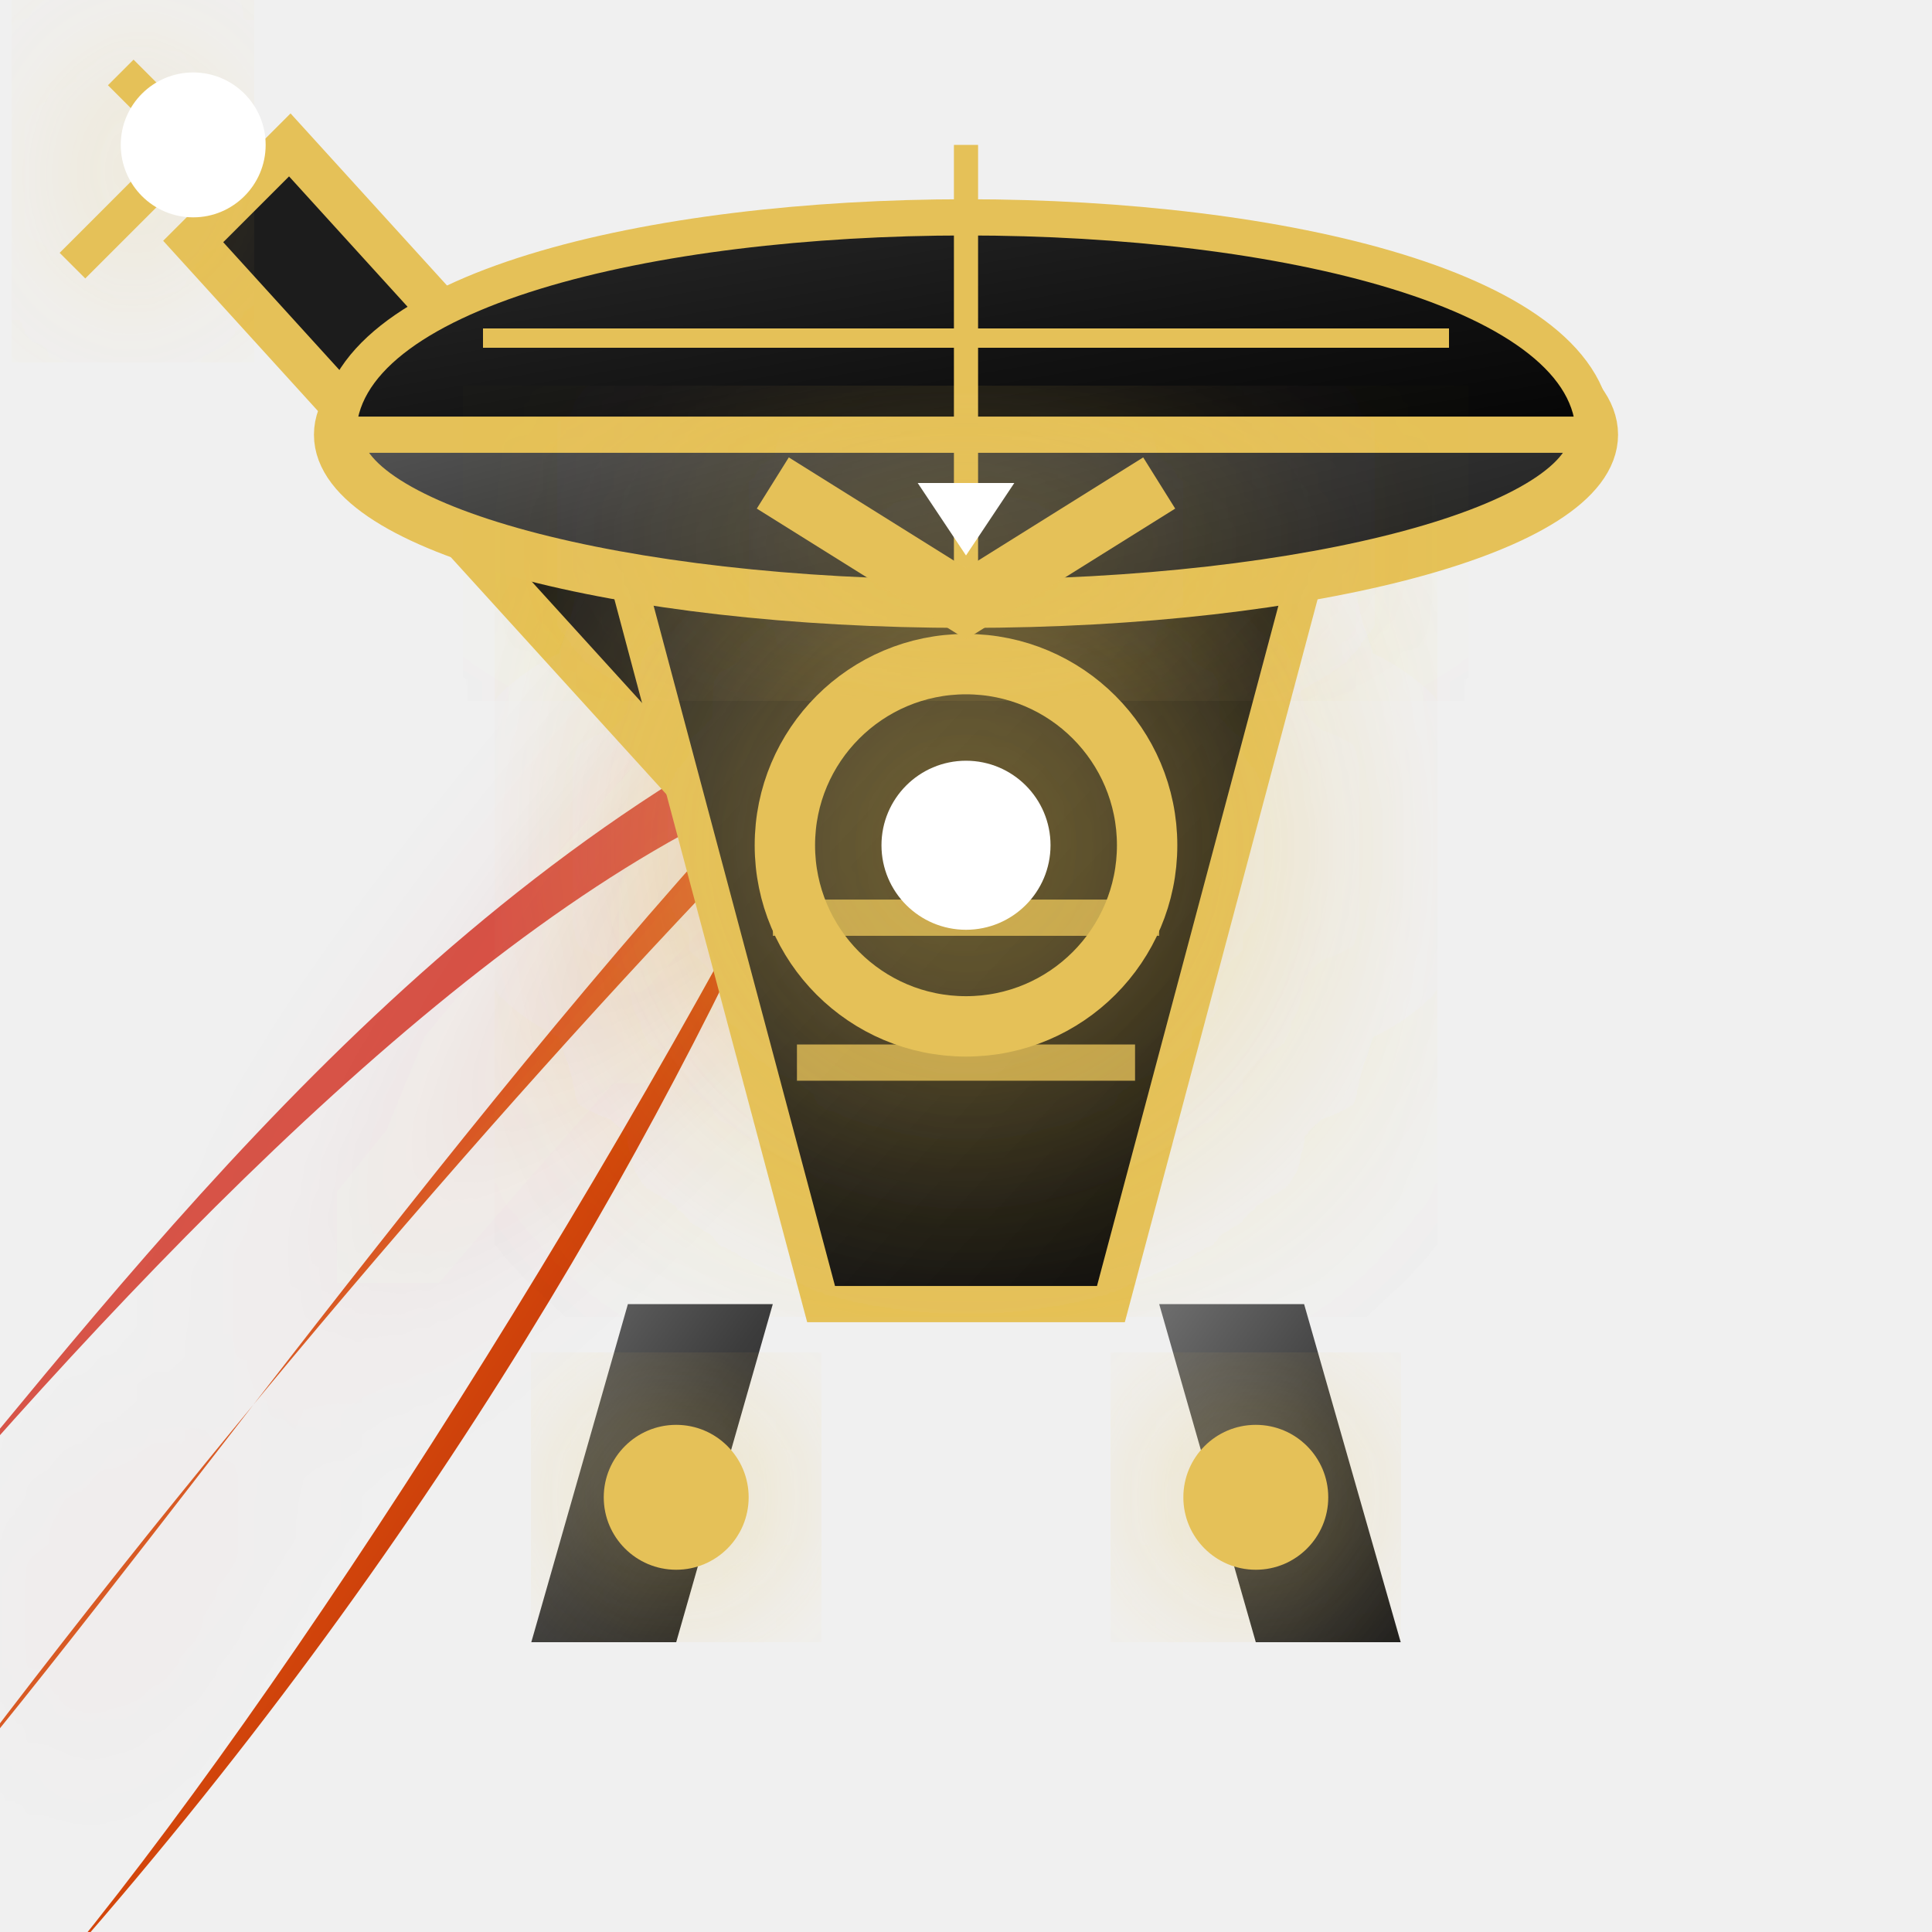
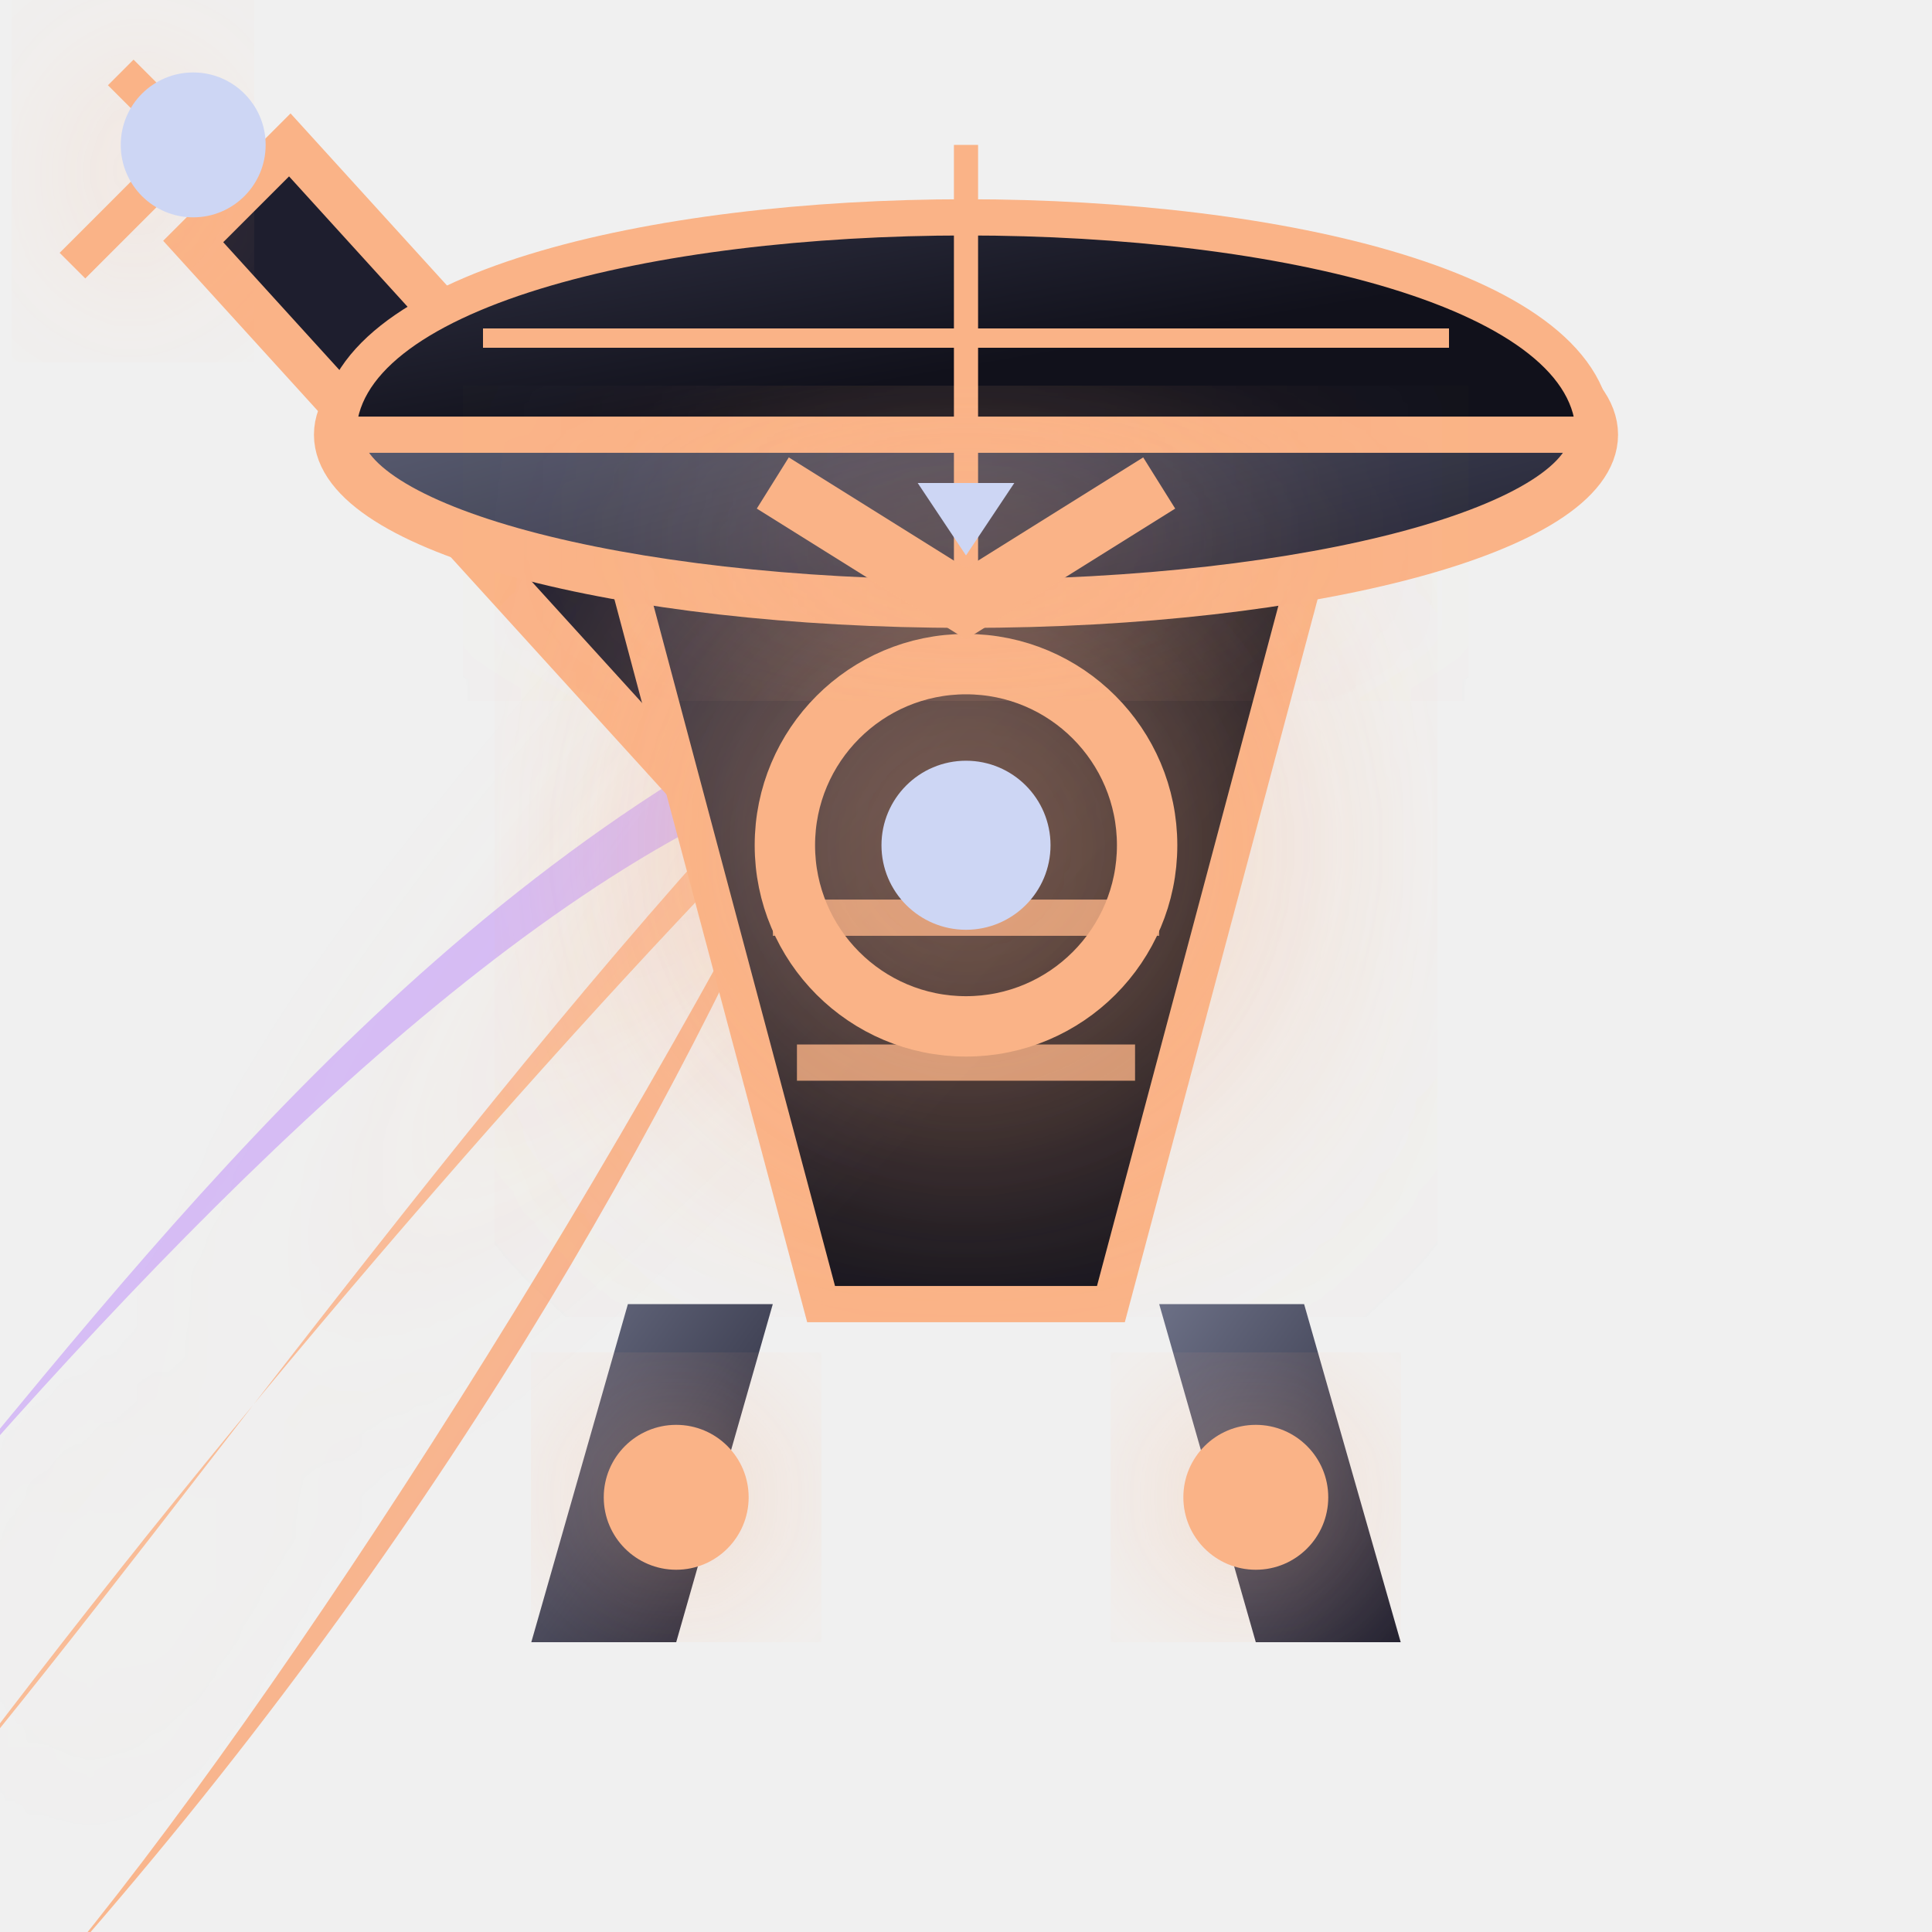
<svg xmlns="http://www.w3.org/2000/svg" viewBox="0 0 80 80" width="80" height="80">
  <defs>
    <filter id="goldGlow" x="-50%" y="-50%" width="200%" height="200%">
      <feGaussianBlur stdDeviation="4.5" result="blur" />
      <feMerge>
        <feMergeNode in="blur" />
        <feMergeNode in="SourceGraphic" />
      </feMerge>
    </filter>
    <filter id="heavyGoldGlow" x="-80%" y="-80%" width="260%" height="260%">
      <feGaussianBlur stdDeviation="7" result="blur1" />
      <feGaussianBlur stdDeviation="2.5" result="blur2" />
      <feMerge>
        <feMergeNode in="blur1" />
        <feMergeNode in="blur2" />
        <feMergeNode in="SourceGraphic" />
      </feMerge>
    </filter>
    <filter id="sakuraGlow" x="-50%" y="-50%" width="200%" height="200%">
      <feGaussianBlur stdDeviation="4" result="blur" />
      <feMerge>
        <feMergeNode in="blur" />
        <feMergeNode in="SourceGraphic" />
      </feMerge>
    </filter>
    <filter id="inkMisty" x="-30%" y="-30%" width="160%" height="160%">
      <feGaussianBlur stdDeviation="1.8" />
    </filter>
    <filter id="redGlow" x="-40%" y="-40%" width="180%" height="180%">
      <feGaussianBlur stdDeviation="3.5" result="blur" />
      <feMerge>
        <feMergeNode in="blur" />
        <feMergeNode in="SourceGraphic" />
      </feMerge>
    </filter>
    <linearGradient id="inkWashGrad" x1="0%" y1="0%" x2="100%" y2="100%">
-       <stop offset="0%" stop-color="#2a2a2a" />
-       <stop offset="60%" stop-color="#121212" />
-       <stop offset="100%" stop-color="#050505" />
+       <stop offset="0%" stop-color="#313244" />
+       <stop offset="60%" stop-color="#11111b" />
+       <stop offset="100%" stop-color="#11111b" />
    </linearGradient>
    <linearGradient id="inkWashLight" x1="0%" y1="0%" x2="100%" y2="100%">
-       <stop offset="0%" stop-color="#6e6e6e" />
-       <stop offset="50%" stop-color="#3c3c3c" />
-       <stop offset="100%" stop-color="#1c1c1c" />
+       <stop offset="0%" stop-color="#6c7086" />
+       <stop offset="50%" stop-color="#45475a" />
+       <stop offset="100%" stop-color="#1e1e2e" />
    </linearGradient>
    <linearGradient id="spiritGold" x1="0%" y1="0%" x2="100%" y2="0%">
-       <stop offset="0%" stop-color="#ffffff" />
-       <stop offset="35%" stop-color="#ffe680" />
-       <stop offset="75%" stop-color="#e5c158" />
-       <stop offset="100%" stop-color="#b8860b" />
+       <stop offset="0%" stop-color="#cdd6f4" />
+       <stop offset="35%" stop-color="#f9e2af" />
+       <stop offset="75%" stop-color="#fab387" />
+       <stop offset="100%" stop-color="#fab387" />
    </linearGradient>
    <linearGradient id="sacredMaple" x1="0%" y1="0%" x2="100%" y2="100%">
-       <stop offset="0%" stop-color="#ff2200" />
-       <stop offset="50%" stop-color="#d43f00" />
-       <stop offset="100%" stop-color="#800000" />
+       <stop offset="0%" stop-color="#f38ba8" />
+       <stop offset="50%" stop-color="#fab387" />
+       <stop offset="100%" stop-color="#eba0ac" />
    </linearGradient>
    <linearGradient id="sakuraBlade" x1="0%" y1="0%" x2="100%" y2="100%">
-       <stop offset="0%" stop-color="#ffffff" />
-       <stop offset="40%" stop-color="#ffb3d9" />
-       <stop offset="85%" stop-color="#ff3399" />
-       <stop offset="100%" stop-color="#cc0066" />
+       <stop offset="0%" stop-color="#cdd6f4" />
+       <stop offset="40%" stop-color="#f2cdcd" />
+       <stop offset="85%" stop-color="#f5c2e7" />
+       <stop offset="100%" stop-color="#cba6f7" />
    </linearGradient>
    <linearGradient id="crimsonGaze" x1="0%" y1="0%" x2="100%" y2="100%">
-       <stop offset="0%" stop-color="#ff3333" />
-       <stop offset="60%" stop-color="#aa0000" />
-       <stop offset="100%" stop-color="#550000" />
+       <stop offset="0%" stop-color="#f38ba8" />
+       <stop offset="60%" stop-color="#eba0ac" />
+       <stop offset="100%" stop-color="#1e1e2e" />
    </linearGradient>
  </defs>
  <path d="M 36 28 C 22 42 8 62 -2 74 C 10 58 24 42 34 32" fill="url(#sacredMaple)" opacity="0.85" filter="url(#sakuraGlow)" />
  <path d="M 36 28 C 26 48 12 70 2 82 C 18 64 28 46 34 32" fill="url(#sacredMaple)" opacity="0.95" />
-   <path d="M 36 28 C 18 36 6 52 -4 64 C 8 50 22 36 34 32" fill="#cc1100" opacity="0.7" />
-   <path d="M 28 32 L 8 10 L 12 6 L 32 28 Z" fill="#1c1c1c" stroke="#e5c158" stroke-width="1.8" />
-   <path d="M 5 3 L 8 6 L 3 11" fill="none" stroke="#e5c158" stroke-width="1.5" filter="url(#goldGlow)" />
-   <circle cx="8" cy="6" r="3" fill="#ffffff" />
-   <path d="M 26 24 L 54 24 L 46 54 L 34 54 Z" fill="url(#inkWashGrad)" stroke="#e5c158" stroke-width="1.5" />
-   <path d="M 32 38 L 48 38 M 33 44 L 47 44" stroke="#e5c158" stroke-width="1.5" opacity="0.8" />
-   <circle cx="40" cy="35" r="7.5" fill="none" stroke="#e5c158" stroke-width="2.5" filter="url(#heavyGoldGlow)" />
-   <circle cx="40" cy="35" r="3.5" fill="#ffffff" />
+   <path d="M 36 28 C 18 36 6 52 -4 64 C 8 50 22 36 34 32" fill="#cba6f7" opacity="0.7" />
+   <path d="M 28 32 L 8 10 L 12 6 L 32 28 Z" fill="#1e1e2e" stroke="#fab387" stroke-width="1.8" />
+   <path d="M 5 3 L 8 6 L 3 11" fill="none" stroke="#fab387" stroke-width="1.5" filter="url(#goldGlow)" />
+   <circle cx="8" cy="6" r="3" fill="#cdd6f4" />
+   <path d="M 26 24 L 54 24 L 46 54 L 34 54 Z" fill="url(#inkWashGrad)" stroke="#fab387" stroke-width="1.5" />
+   <path d="M 32 38 L 48 38 M 33 44 L 47 44" stroke="#fab387" stroke-width="1.5" opacity="0.8" />
+   <circle cx="40" cy="35" r="7.5" fill="none" stroke="#fab387" stroke-width="2.5" filter="url(#heavyGoldGlow)" />
+   <circle cx="40" cy="35" r="3.5" fill="#cdd6f4" />
  <path d="M 32 54 L 28 68 L 22 68 L 26 54 Z" fill="url(#inkWashLight)" />
  <path d="M 48 54 L 52 68 L 58 68 L 54 54 Z" fill="url(#inkWashLight)" />
-   <circle cx="28" cy="62" r="3" fill="#e5c158" filter="url(#goldGlow)" />
-   <circle cx="52" cy="62" r="3" fill="#e5c158" filter="url(#goldGlow)" />
-   <ellipse cx="40" cy="18" rx="26" ry="7" fill="url(#inkWashLight)" stroke="#e5c158" stroke-width="2" />
-   <path d="M 14 18 C 14 6 66 6 66 18 Z" fill="url(#inkWashGrad)" stroke="#e5c158" stroke-width="1.5" />
-   <line x1="40" y1="6" x2="40" y2="24" stroke="#e5c158" stroke-width="1" />
-   <line x1="20" y1="14" x2="60" y2="14" stroke="#e5c158" stroke-width="0.8" />
-   <path d="M 32 20 L 40 25 L 48 20" fill="none" stroke="#e5c158" stroke-width="2.5" filter="url(#heavyGoldGlow)" />
-   <polygon points="38,20 40,23 42,20" fill="#ffffff" />
+   <circle cx="28" cy="62" r="3" fill="#fab387" filter="url(#goldGlow)" />
+   <circle cx="52" cy="62" r="3" fill="#fab387" filter="url(#goldGlow)" />
+   <ellipse cx="40" cy="18" rx="26" ry="7" fill="url(#inkWashLight)" stroke="#fab387" stroke-width="2" />
+   <path d="M 14 18 C 14 6 66 6 66 18 Z" fill="url(#inkWashGrad)" stroke="#fab387" stroke-width="1.5" />
+   <line x1="40" y1="6" x2="40" y2="24" stroke="#fab387" stroke-width="1" />
+   <line x1="20" y1="14" x2="60" y2="14" stroke="#fab387" stroke-width="0.8" />
+   <path d="M 32 20 L 40 25 L 48 20" fill="none" stroke="#fab387" stroke-width="2.5" filter="url(#heavyGoldGlow)" />
+   <polygon points="38,20 40,23 42,20" fill="#cdd6f4" />
</svg>
